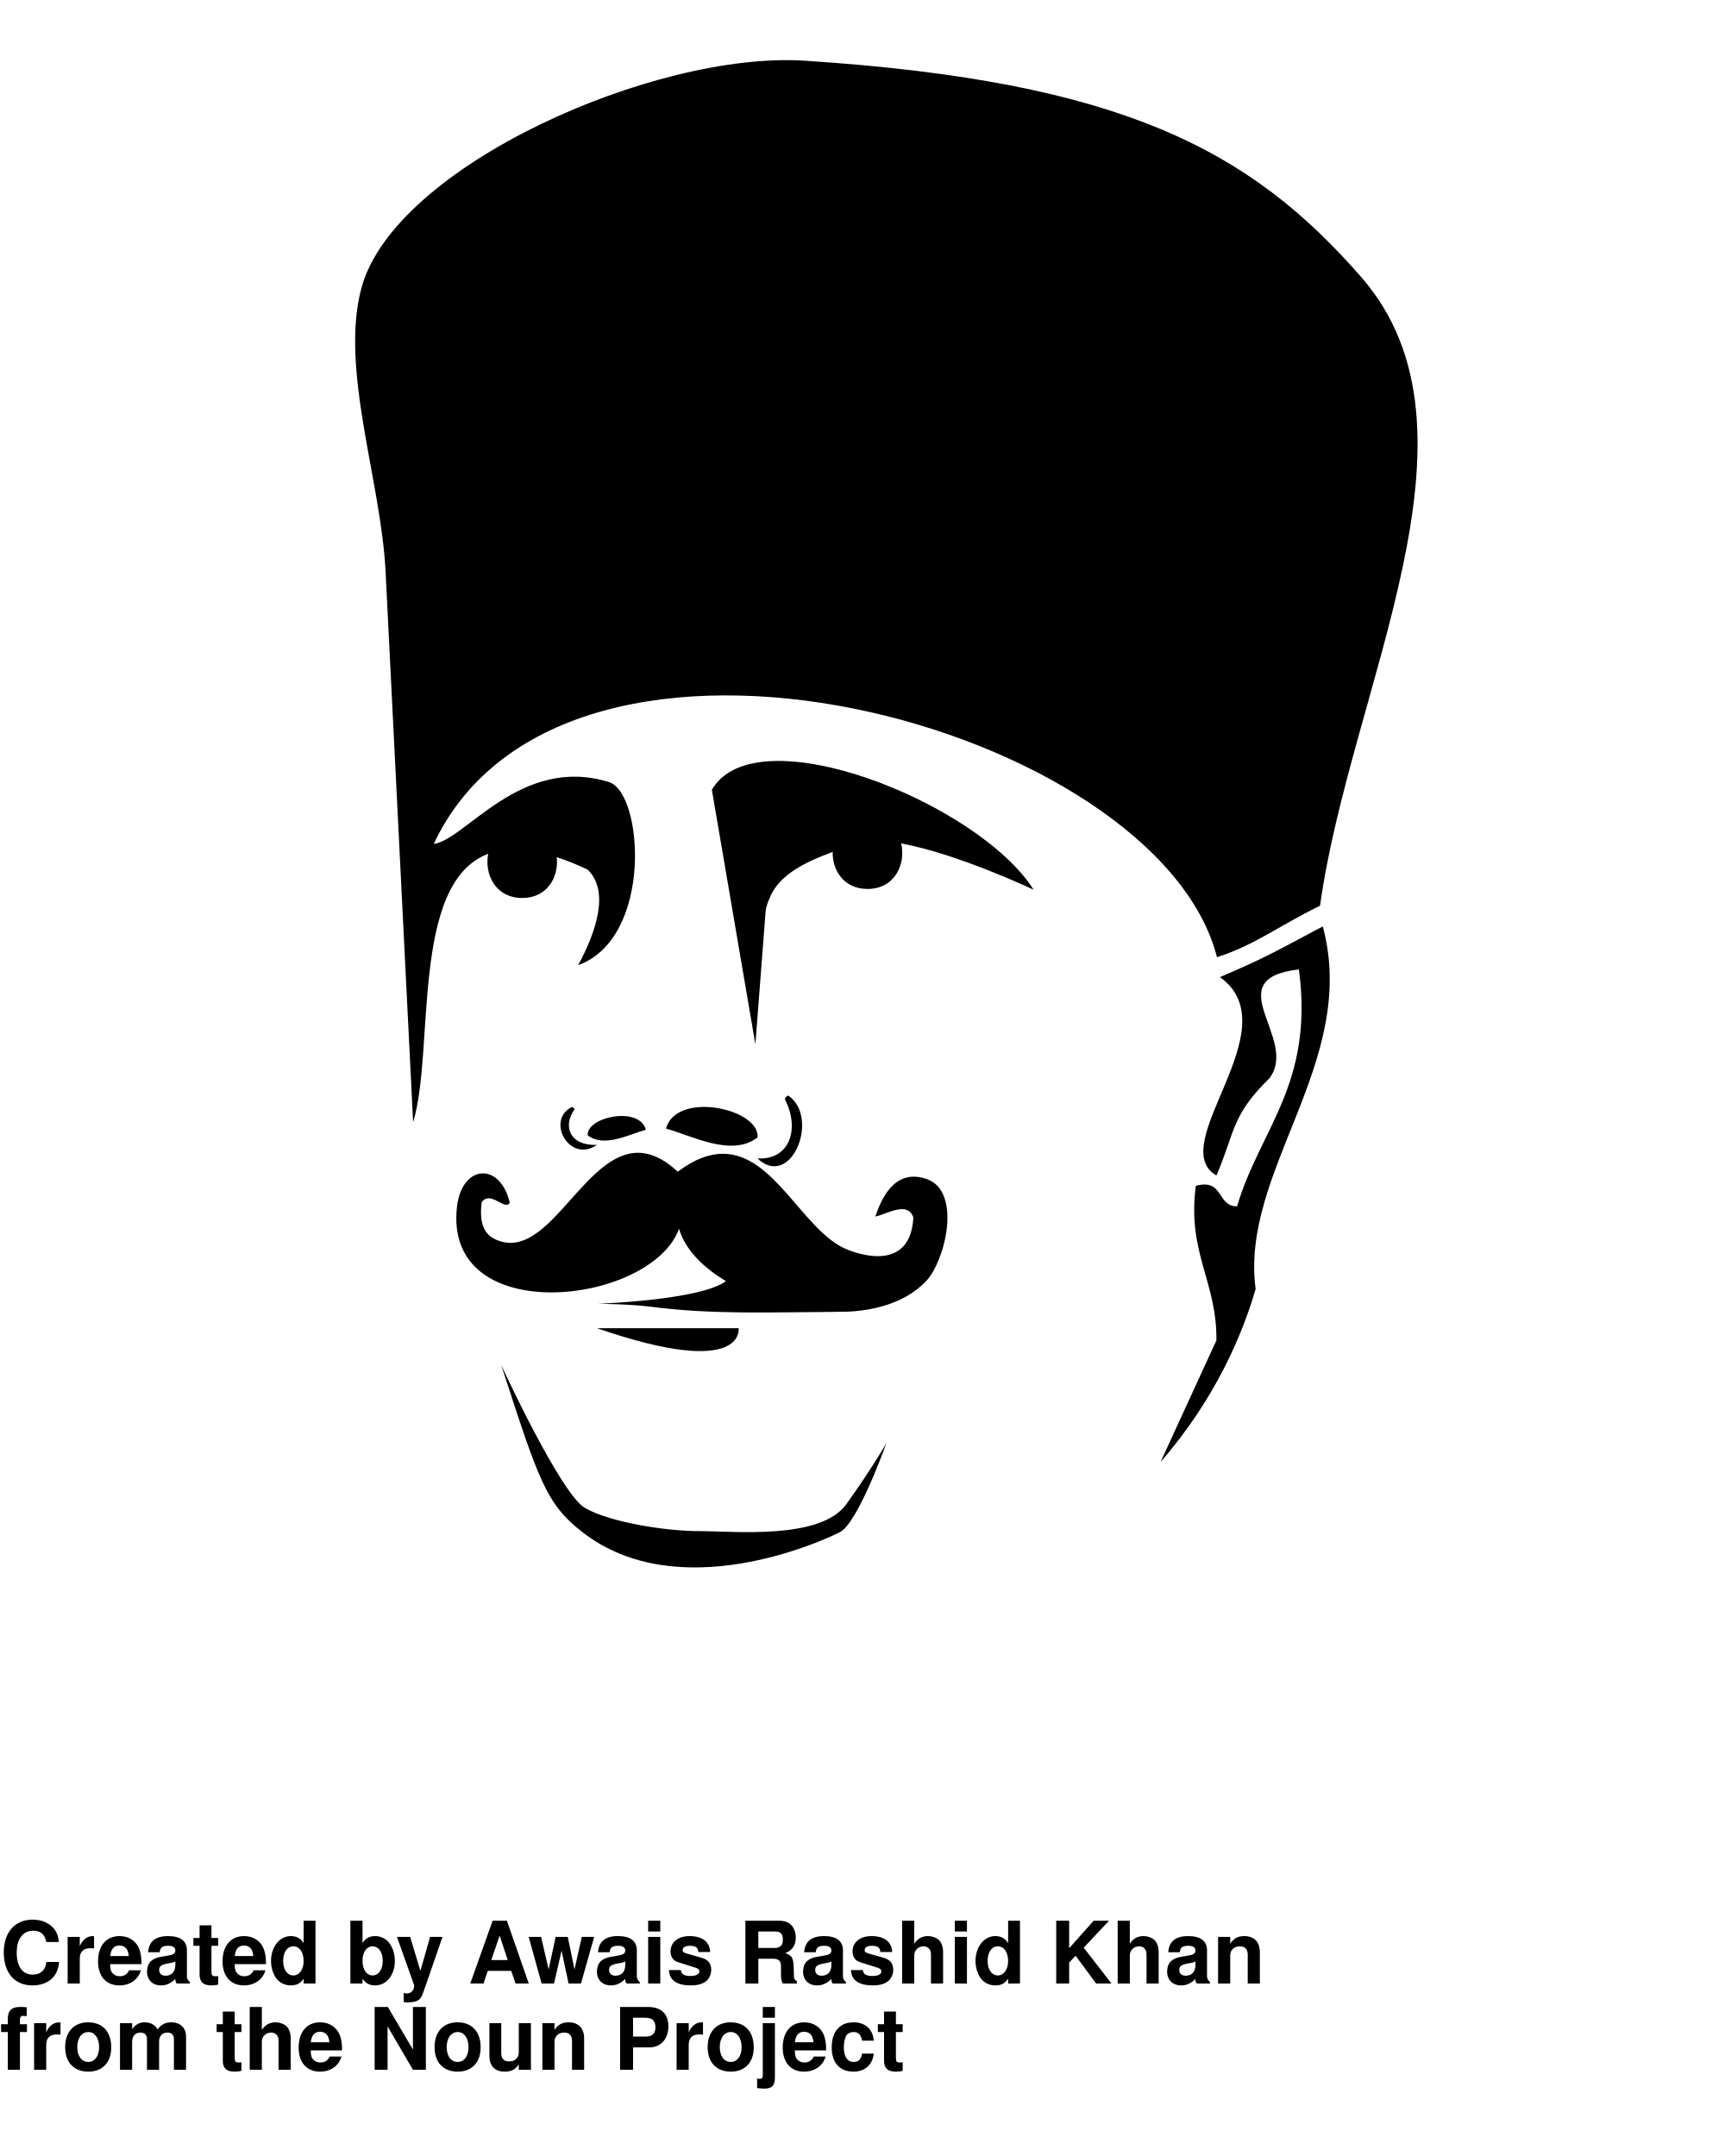
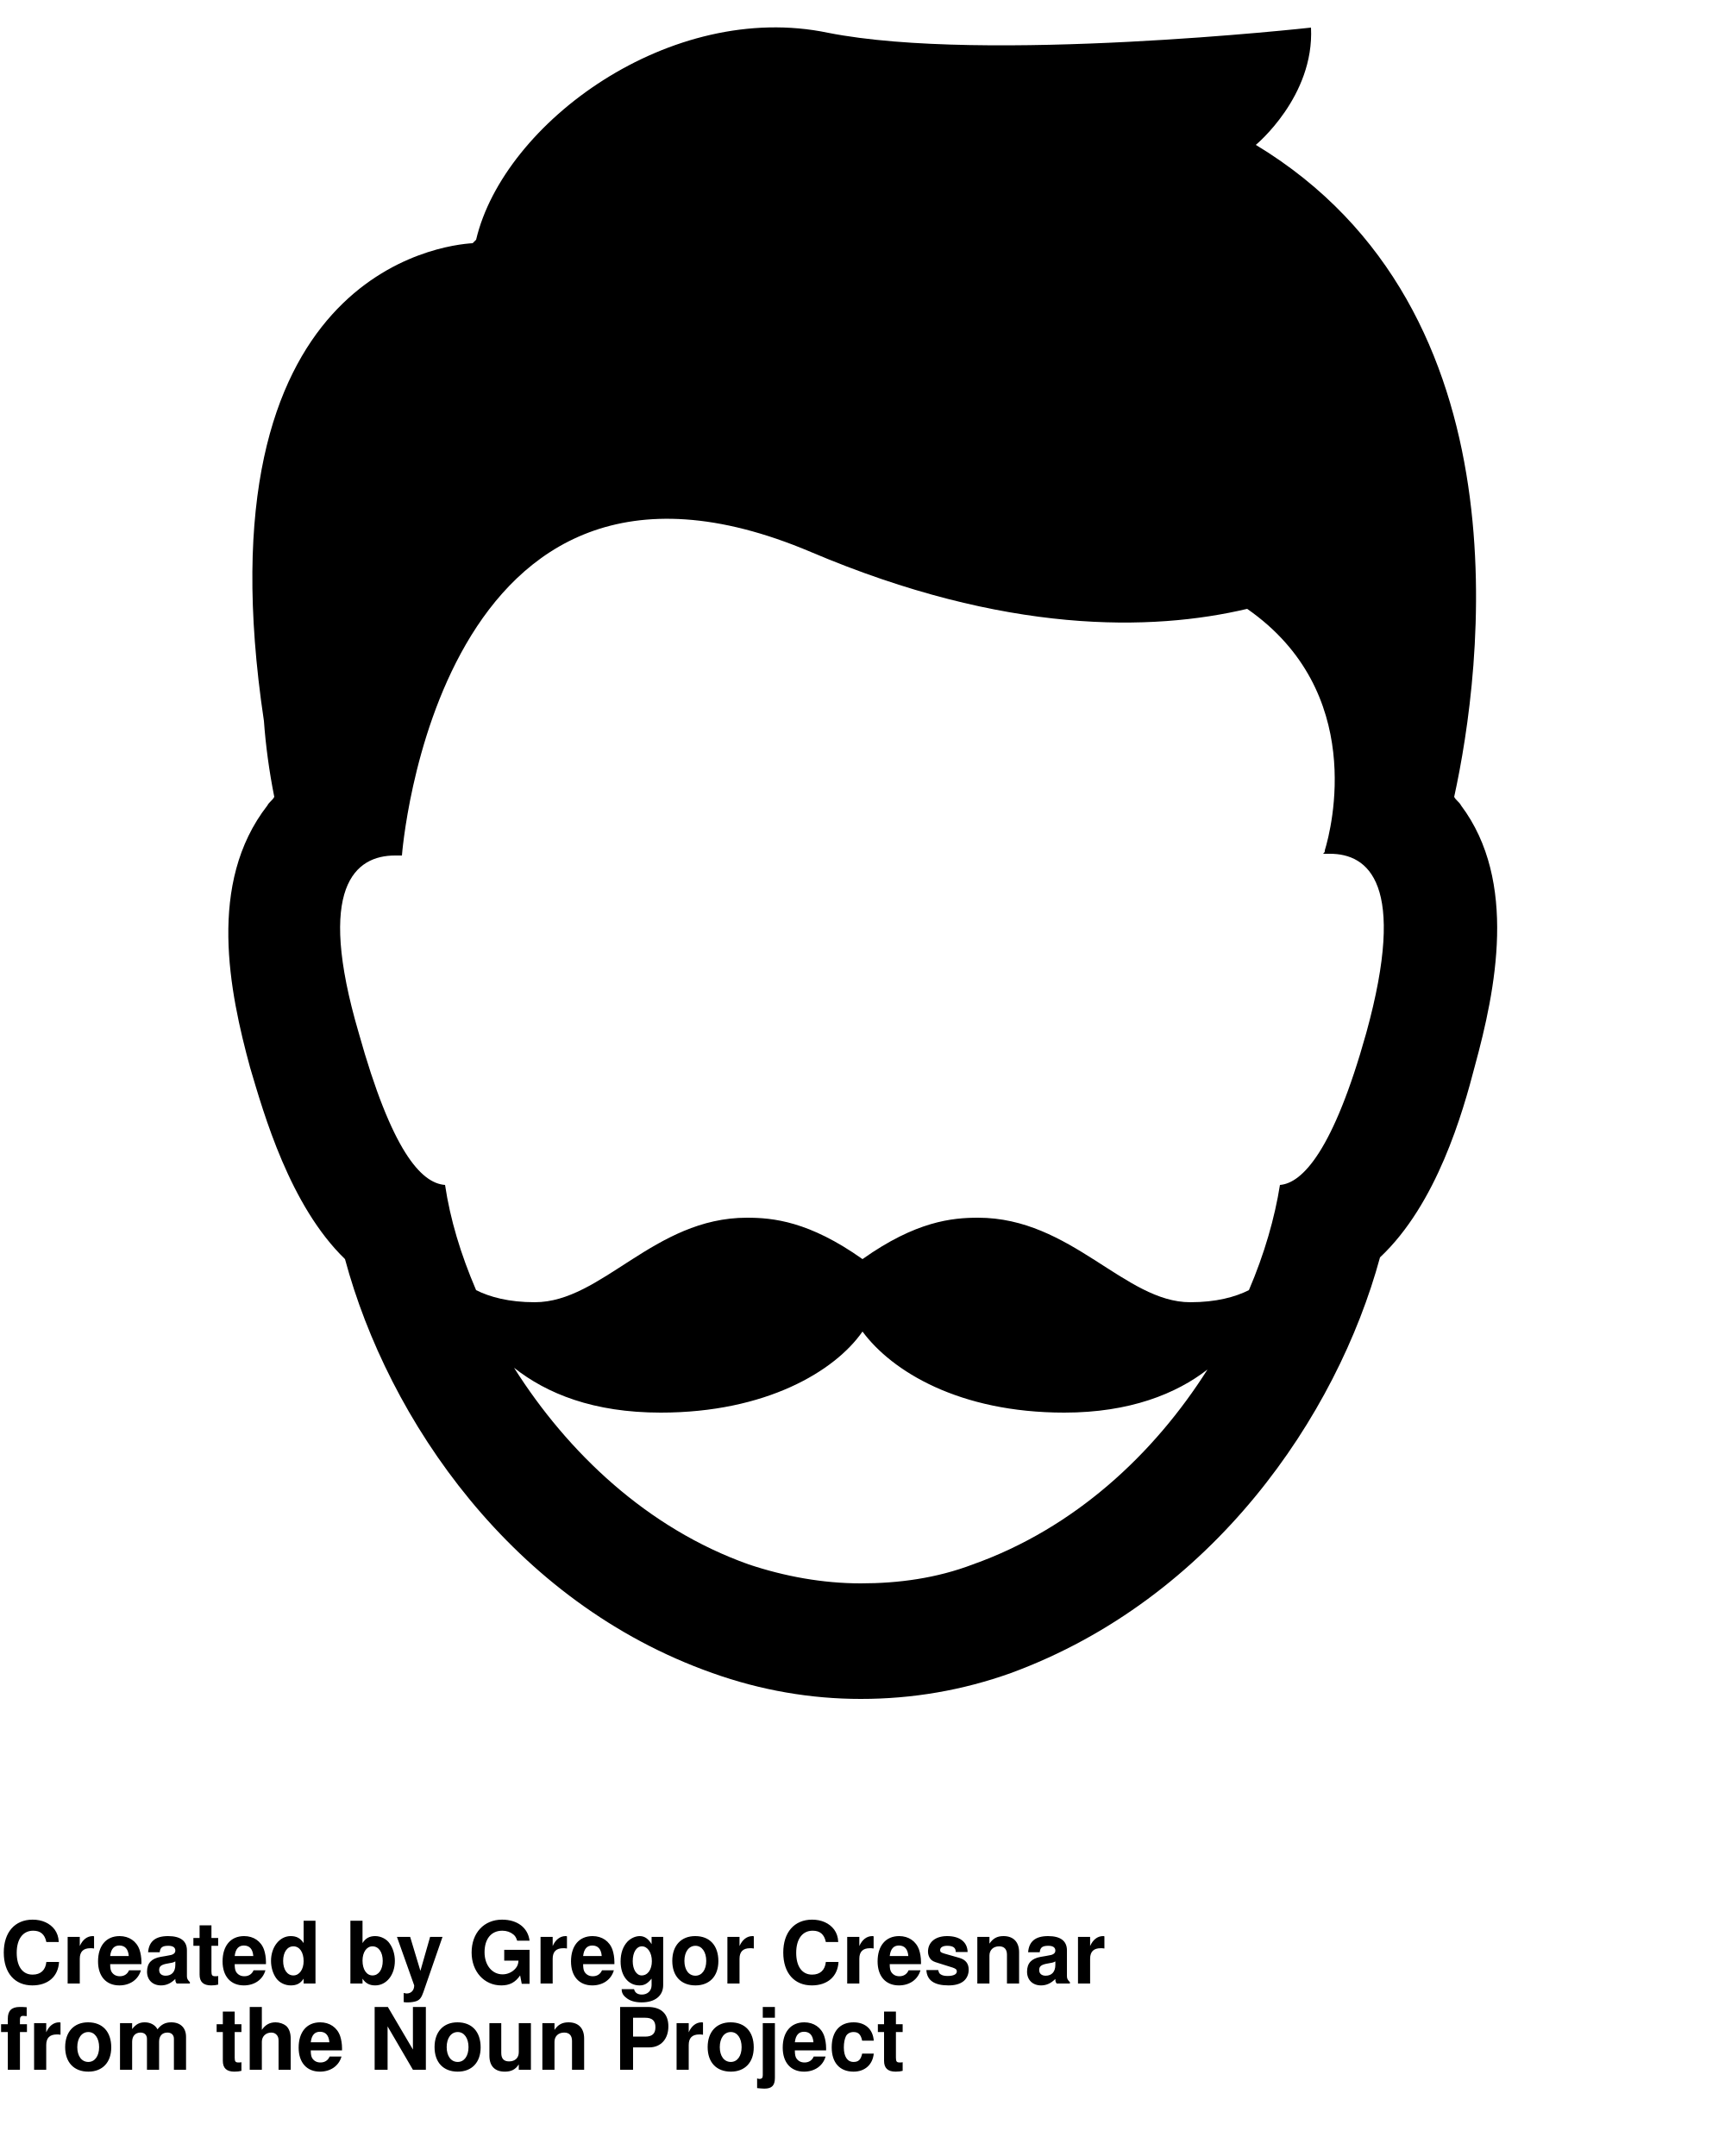
<svg xmlns="http://www.w3.org/2000/svg" version="1.1" x="0px" y="0px" viewBox="0 0 100 125" enable-background="new 0 0 100 100" xml:space="preserve">
-   <path d="M76.683,53.711c-2.679,1.418-3.256,1.785-5.961,2.94c4.14,2.963-3.257,9.727-0.204,11.502  c1.092-2.527,0.833-3.445,3.07-5.636c1.749-2.282-3.088-5.757,1.71-6.313c0.888,6.661-2.273,9.276-3.585,13.74  c-1.187-0.008-0.76-1.63-2.39-1.194c-0.514,3.898,1.232,5.539,1.194,8.962l-3.238,7.051c3.179-3.655,4.747-7.396,5.511-10.032  C71.875,67.886,78.797,61.559,76.683,53.711z" />
-   <path d="M53.701,68.351c-0.064-0.021-0.127-0.04-0.188-0.056c-0.062-0.017-0.122-0.029-0.18-0.04  c-0.06-0.012-0.117-0.02-0.174-0.024c-0.057-0.006-0.111-0.01-0.166-0.011c-0.31-0.003-0.582,0.07-0.823,0.201  c-0.239,0.129-0.446,0.316-0.628,0.536c-0.18,0.221-0.334,0.477-0.465,0.746s-0.24,0.552-0.334,0.827  c0.098-0.015,0.213-0.051,0.338-0.095s0.262-0.097,0.401-0.146c0.14-0.05,0.284-0.098,0.425-0.133  c0.142-0.034,0.279-0.055,0.408-0.053c0.07,0.002,0.139,0.012,0.201,0.029c0.064,0.019,0.123,0.045,0.178,0.084  c0.055,0.038,0.104,0.087,0.146,0.149c0.043,0.062,0.08,0.137,0.109,0.227c-0.025,0.465-0.111,0.841-0.243,1.142  s-0.309,0.525-0.515,0.691c-0.204,0.165-0.439,0.271-0.686,0.332c-0.245,0.063-0.504,0.08-0.759,0.069  c-0.155-0.007-0.31-0.024-0.459-0.048c-0.149-0.024-0.294-0.057-0.432-0.091c-0.137-0.034-0.265-0.072-0.382-0.111  c-0.117-0.038-0.223-0.077-0.314-0.112c-0.648-0.25-1.237-0.728-1.805-1.303c-0.563-0.572-1.106-1.238-1.664-1.873  c-0.554-0.63-1.123-1.229-1.742-1.671c-0.614-0.438-1.276-0.719-2.02-0.724c-0.195-0.001-0.396,0.017-0.604,0.056  c-0.207,0.04-0.419,0.1-0.639,0.185c-0.219,0.083-0.444,0.19-0.676,0.323c-0.232,0.132-0.471,0.29-0.717,0.474  c-0.211-0.194-0.417-0.36-0.618-0.5c-0.2-0.14-0.396-0.251-0.586-0.339c-0.191-0.087-0.377-0.151-0.559-0.193  s-0.36-0.063-0.534-0.063c-0.369-0.002-0.723,0.082-1.063,0.23c-0.339,0.147-0.667,0.359-0.986,0.611  c-0.317,0.252-0.626,0.546-0.931,0.859c-0.302,0.312-0.6,0.645-0.896,0.976c-0.294,0.329-0.586,0.658-0.88,0.964  c-0.292,0.306-0.585,0.589-0.883,0.828c-0.296,0.238-0.597,0.435-0.904,0.566c-0.306,0.132-0.619,0.201-0.941,0.187  c-0.069-0.002-0.138-0.009-0.208-0.02s-0.14-0.025-0.211-0.044c-0.07-0.021-0.142-0.042-0.213-0.07  c-0.072-0.026-0.144-0.06-0.216-0.096c-0.13-0.065-0.252-0.148-0.359-0.258c-0.107-0.108-0.199-0.244-0.27-0.412  c-0.071-0.168-0.12-0.368-0.14-0.61c-0.02-0.241-0.012-0.523,0.032-0.855c0.032-0.04,0.065-0.075,0.099-0.104  c0.034-0.029,0.068-0.052,0.103-0.068s0.071-0.028,0.107-0.037c0.036-0.007,0.073-0.009,0.11-0.009  c0.045,0.001,0.09,0.008,0.135,0.019s0.091,0.025,0.136,0.043c0.045,0.018,0.09,0.037,0.135,0.06  c0.045,0.021,0.089,0.045,0.132,0.067c0.044,0.022,0.087,0.046,0.128,0.067c0.042,0.021,0.083,0.042,0.122,0.06  c0.04,0.017,0.077,0.031,0.113,0.042c0.037,0.01,0.071,0.017,0.104,0.017c0.02,0.002,0.04,0,0.058-0.004s0.037-0.011,0.053-0.019  c0.017-0.01,0.034-0.021,0.049-0.036s0.029-0.032,0.042-0.054c-0.066-0.285-0.157-0.535-0.265-0.747  c-0.108-0.214-0.233-0.39-0.37-0.532c-0.137-0.142-0.284-0.247-0.437-0.318s-0.31-0.107-0.467-0.11  c-0.178-0.002-0.354,0.039-0.52,0.123c-0.166,0.083-0.323,0.209-0.461,0.377c-0.139,0.168-0.259,0.378-0.353,0.629  c-0.094,0.25-0.162,0.541-0.196,0.875c-0.081,0.813,0.004,1.511,0.22,2.102c0.216,0.594,0.566,1.083,1.012,1.478  c0.45,0.396,1,0.696,1.615,0.91c0.621,0.216,1.309,0.342,2.026,0.388c0.797,0.05,1.631,0,2.452-0.142  c0.83-0.143,1.645-0.378,2.39-0.695c0.752-0.321,1.431-0.725,1.978-1.2c0.552-0.478,0.967-1.026,1.188-1.632  c0.186,0.634,0.565,1.229,1.088,1.772c0.447,0.463,1.006,0.887,1.633,1.265c-1.513,1.108-7.413,1.309-7.413,1.309  s1.933,0.025,3.062,0.174c3.538,0.465,7.097,0.313,10.655,0.298c0.025,0,0.048-0.006,0.072-0.007  c0.367,0.005,0.732-0.001,1.089-0.032c0.552-0.048,1.085-0.142,1.589-0.284c0.508-0.142,0.984-0.336,1.418-0.582  c0.436-0.248,0.827-0.551,1.16-0.911c0.264-0.285,0.525-0.749,0.738-1.298s0.377-1.183,0.439-1.805  c0.063-0.622,0.027-1.231-0.158-1.729C54.56,68.913,54.227,68.528,53.701,68.351z" />
-   <path d="M43.79,60.549l0.598-7.767c0.039-0.227,0.104-0.427,0.187-0.611c0.529-1.478,2.146-2.192,3.696-2.782  c-0.025,1.065,0.645,2.15,2.018,2.15c1.588,0,2.233-1.445,1.953-2.638c3.303,0.603,7.68,2.686,7.68,2.686  c-3.182-5.035-16.093-10.215-18.654-5.798" />
-   <path d="M40.554,88.771c-2.017,0-5.228-0.523-6.646-1.345s-4.854-8.289-4.854-8.289c2.166,6.646,2.58,8.037,4.705,9.691  c5.555,4.326,13.891,0.539,14.936,0c1.046-0.539,2.688-5.15,2.688-5.15s-0.821,1.433-2.314,3.524  C47.574,89.294,42.57,88.771,40.554,88.771z" />
-   <path d="M42.82,77.006h-8.215C43.268,79.992,42.82,77.006,42.82,77.006z" />
-   <path d="M43.908,67.163c1.958,1.833,3.653-2.383,1.781-3.649c-0.083,0.049-0.167,0.097-0.188,0.221  C46.38,65.444,45.795,67.265,43.908,67.163z" />
-   <path d="M33.152,64.179c-1.527,0.763-0.145,3.303,1.453,2.199c-1.54,0.061-2.018-1.035-1.3-2.064  C33.289,64.238,33.22,64.209,33.152,64.179z" />
-   <path d="M38.609,65.435c1.508,0.408,3.804,1.672,5.31,0.509C44.043,64.265,39.203,63.23,38.609,65.435z" />
-   <path d="M37.442,65.501c-0.377-1.4-3.452-0.744-3.373,0.322C35.025,66.562,36.484,65.759,37.442,65.501z" />
-   <path d="M78.913,16.066C72.501,8.715,65.074,4.715,46.652,3.52c-8.7-0.564-23.757,6.096-25.69,13.144  c-1.292,4.708,1.153,11.249,1.396,16.579l1.591,31.814c1.266-4.123-0.185-13.854,4.354-15.556c-0.235,1.176,0.418,2.562,1.971,2.562  c1.467,0,2.13-1.238,2-2.368c0.557,0.184,1.149,0.418,1.793,0.725c1.314,1.273,0.449,3.685-0.55,5.538  c4.352-1.571,3.78-9.999,1.783-10.616c-5.121-1.583-8.326,3.367-10.156,3.585c7.651-16.237,41.981-6.903,45.406,6.571  c2.252-0.734,3.507-1.78,5.974-2.986C78.278,39.874,86.731,25.027,78.913,16.066z" />
-   <text x="0" y="115" fill="#000000" font-size="5px" font-weight="bold" font-family="'Helvetica Neue', Helvetica, Arial-Unicode, Arial, Sans-serif">Created by Awais Rashid Khan</text>
+   <path d="M14.5,61.9c0.8,2.7,2.3,8,5.5,11.1c2.5,9.3,9.7,19.9,21.3,24c2.8,1,5.7,1.5,8.6,1.5c3,0,5.9-0.5,8.7-1.5  C70.3,92.7,77.5,82.1,80,72.9c3.3-3.1,4.8-8.4,5.5-11.1c1.2-4.4,2.5-10.7-0.8-15.1c-0.1-0.2-0.3-0.3-0.4-0.5  c1.6-7.3,4.4-28.2-11.5-37.8c0,0,3.4-2.8,3.2-6.8c0,0-18.9,2.1-28,0.3c-9.1-1.9-18.8,5.2-20.4,12c-0.1,0.1-0.1,0.1-0.2,0.2  c-1.7,0.1-16,1.7-12.1,27.7c0.1,1.4,0.3,2.9,0.6,4.4c-0.1,0.2-0.3,0.3-0.4,0.5C12,51.2,13.3,57.5,14.5,61.9z M29.8,79.3  c1.9,1.5,4.6,2.6,8.5,2.6c6.1,0,10.1-2.4,11.7-4.7c1.7,2.3,5.6,4.7,11.7,4.7c3.8,0,6.5-1.1,8.3-2.5c-3.1,4.9-7.7,9.2-13.6,11.3  c-2.1,0.8-4.3,1.1-6.5,1.1c-2.2,0-4.4-0.4-6.5-1.1C37.5,88.6,32.9,84.2,29.8,79.3z M22.9,49.6c0.1,0,0.3,0,0.4,0v0  c0,0,2-26.8,23.7-17.6c11.3,4.8,19.8,4.6,25.3,3.3c6.9,4.8,4.9,12.7,4.5,14c0,0.1,0,0.1-0.1,0.2c0.1,0,0.3,0,0.4,0  c2.2,0,4.5,1.7,2.1,10.4c-1.9,6.8-3.7,8.7-5,8.8c-0.3,1.9-0.9,4-1.8,6.1c-0.8,0.4-1.9,0.7-3.4,0.7c-3.8,0-6.9-4.9-12.3-4.9  c-1.5,0-3.6,0.2-6.7,2.4c-3.1-2.2-5.2-2.4-6.7-2.4c-5.4,0-8.4,4.9-12.3,4.9c-1.5,0-2.6-0.3-3.4-0.7c-0.9-2.1-1.5-4.1-1.8-6.1  c-1.4-0.1-3.1-2-5-8.8C18.3,51.4,20.6,49.6,22.9,49.6z" />
+   <text x="0" y="115" fill="#000000" font-size="5px" font-weight="bold" font-family="'Helvetica Neue', Helvetica, Arial-Unicode, Arial, Sans-serif">Created by Gregor Cresnar</text>
  <text x="0" y="120" fill="#000000" font-size="5px" font-weight="bold" font-family="'Helvetica Neue', Helvetica, Arial-Unicode, Arial, Sans-serif">from the Noun Project</text>
</svg>
